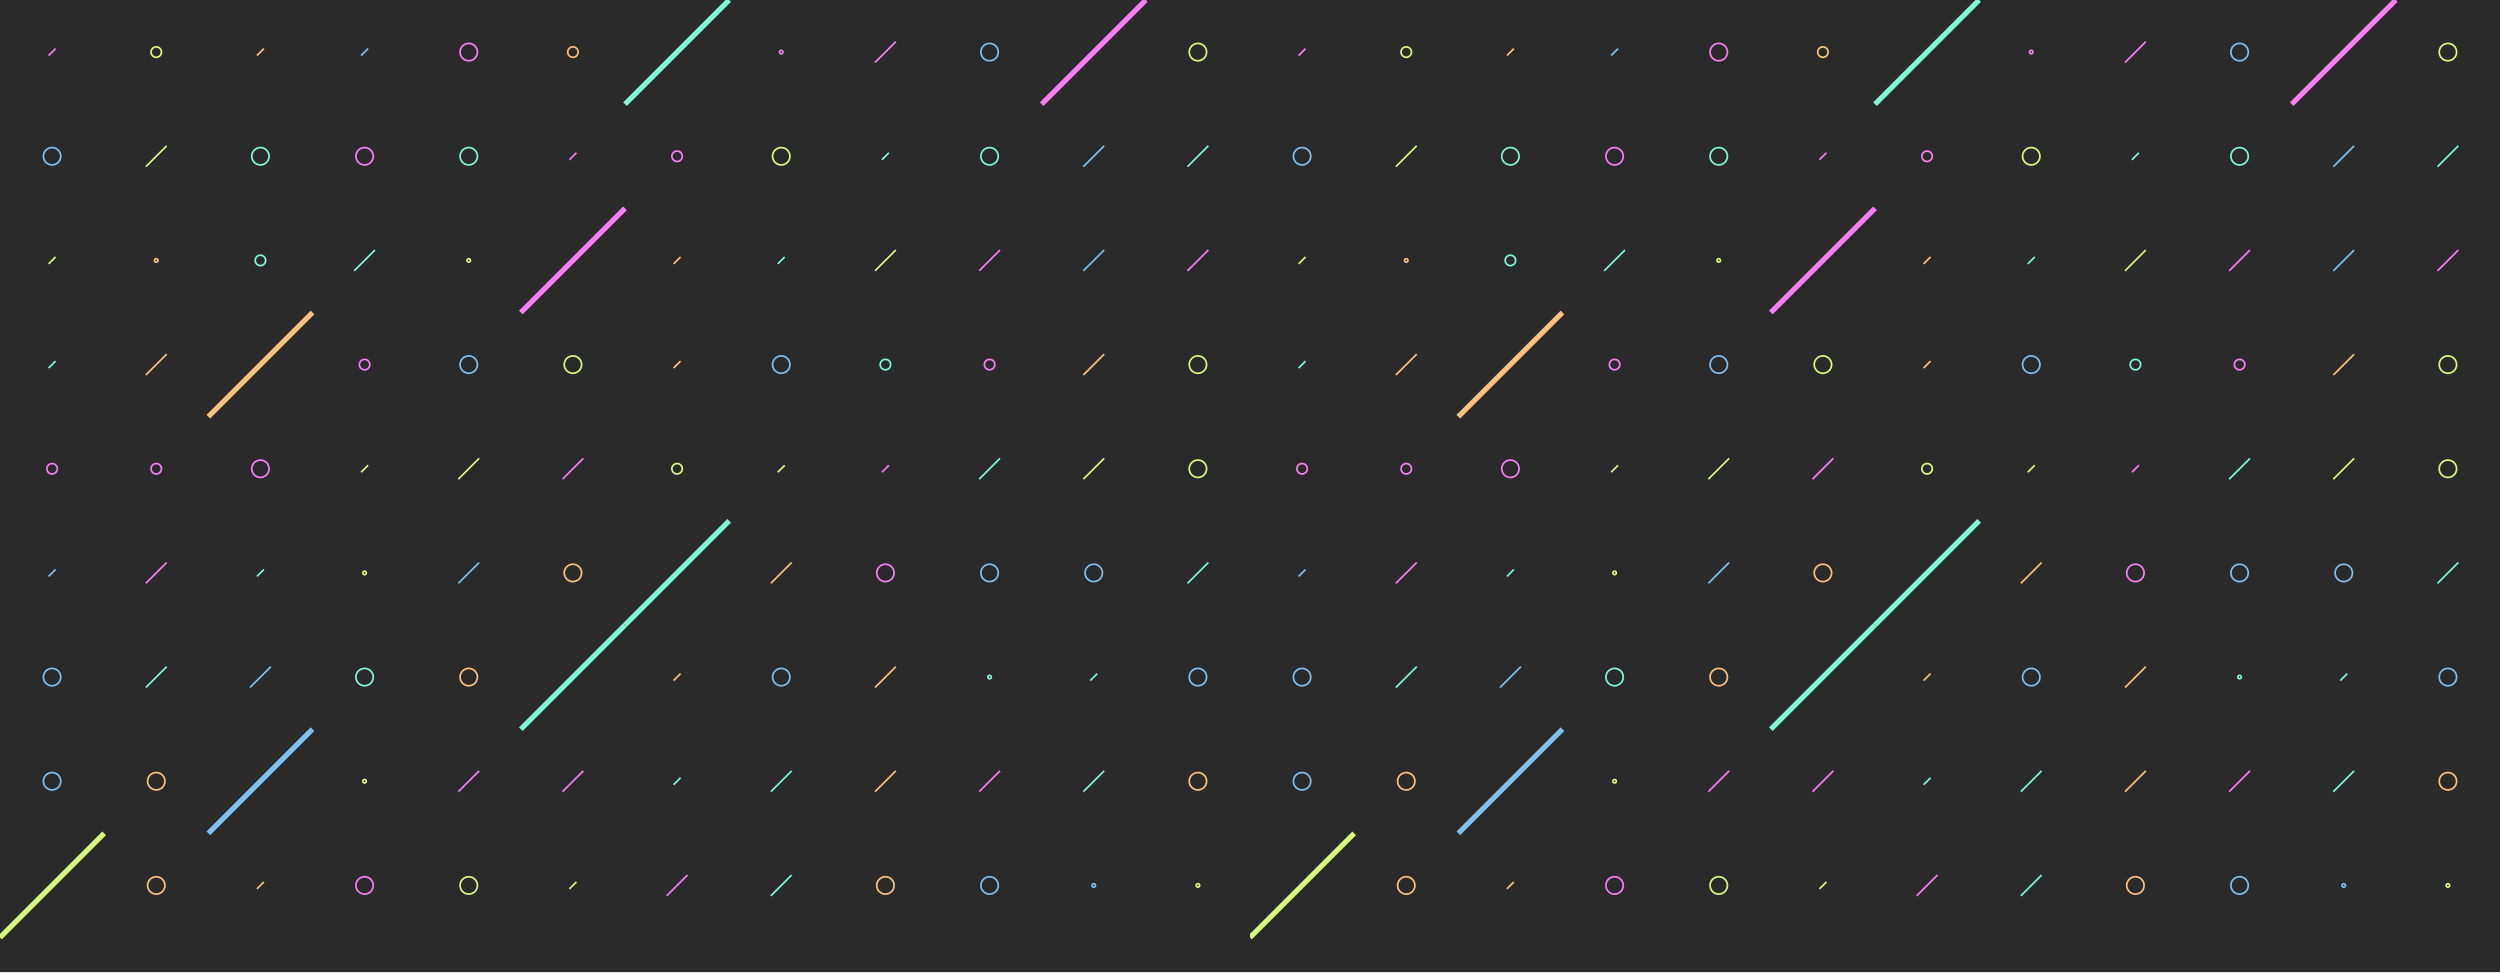
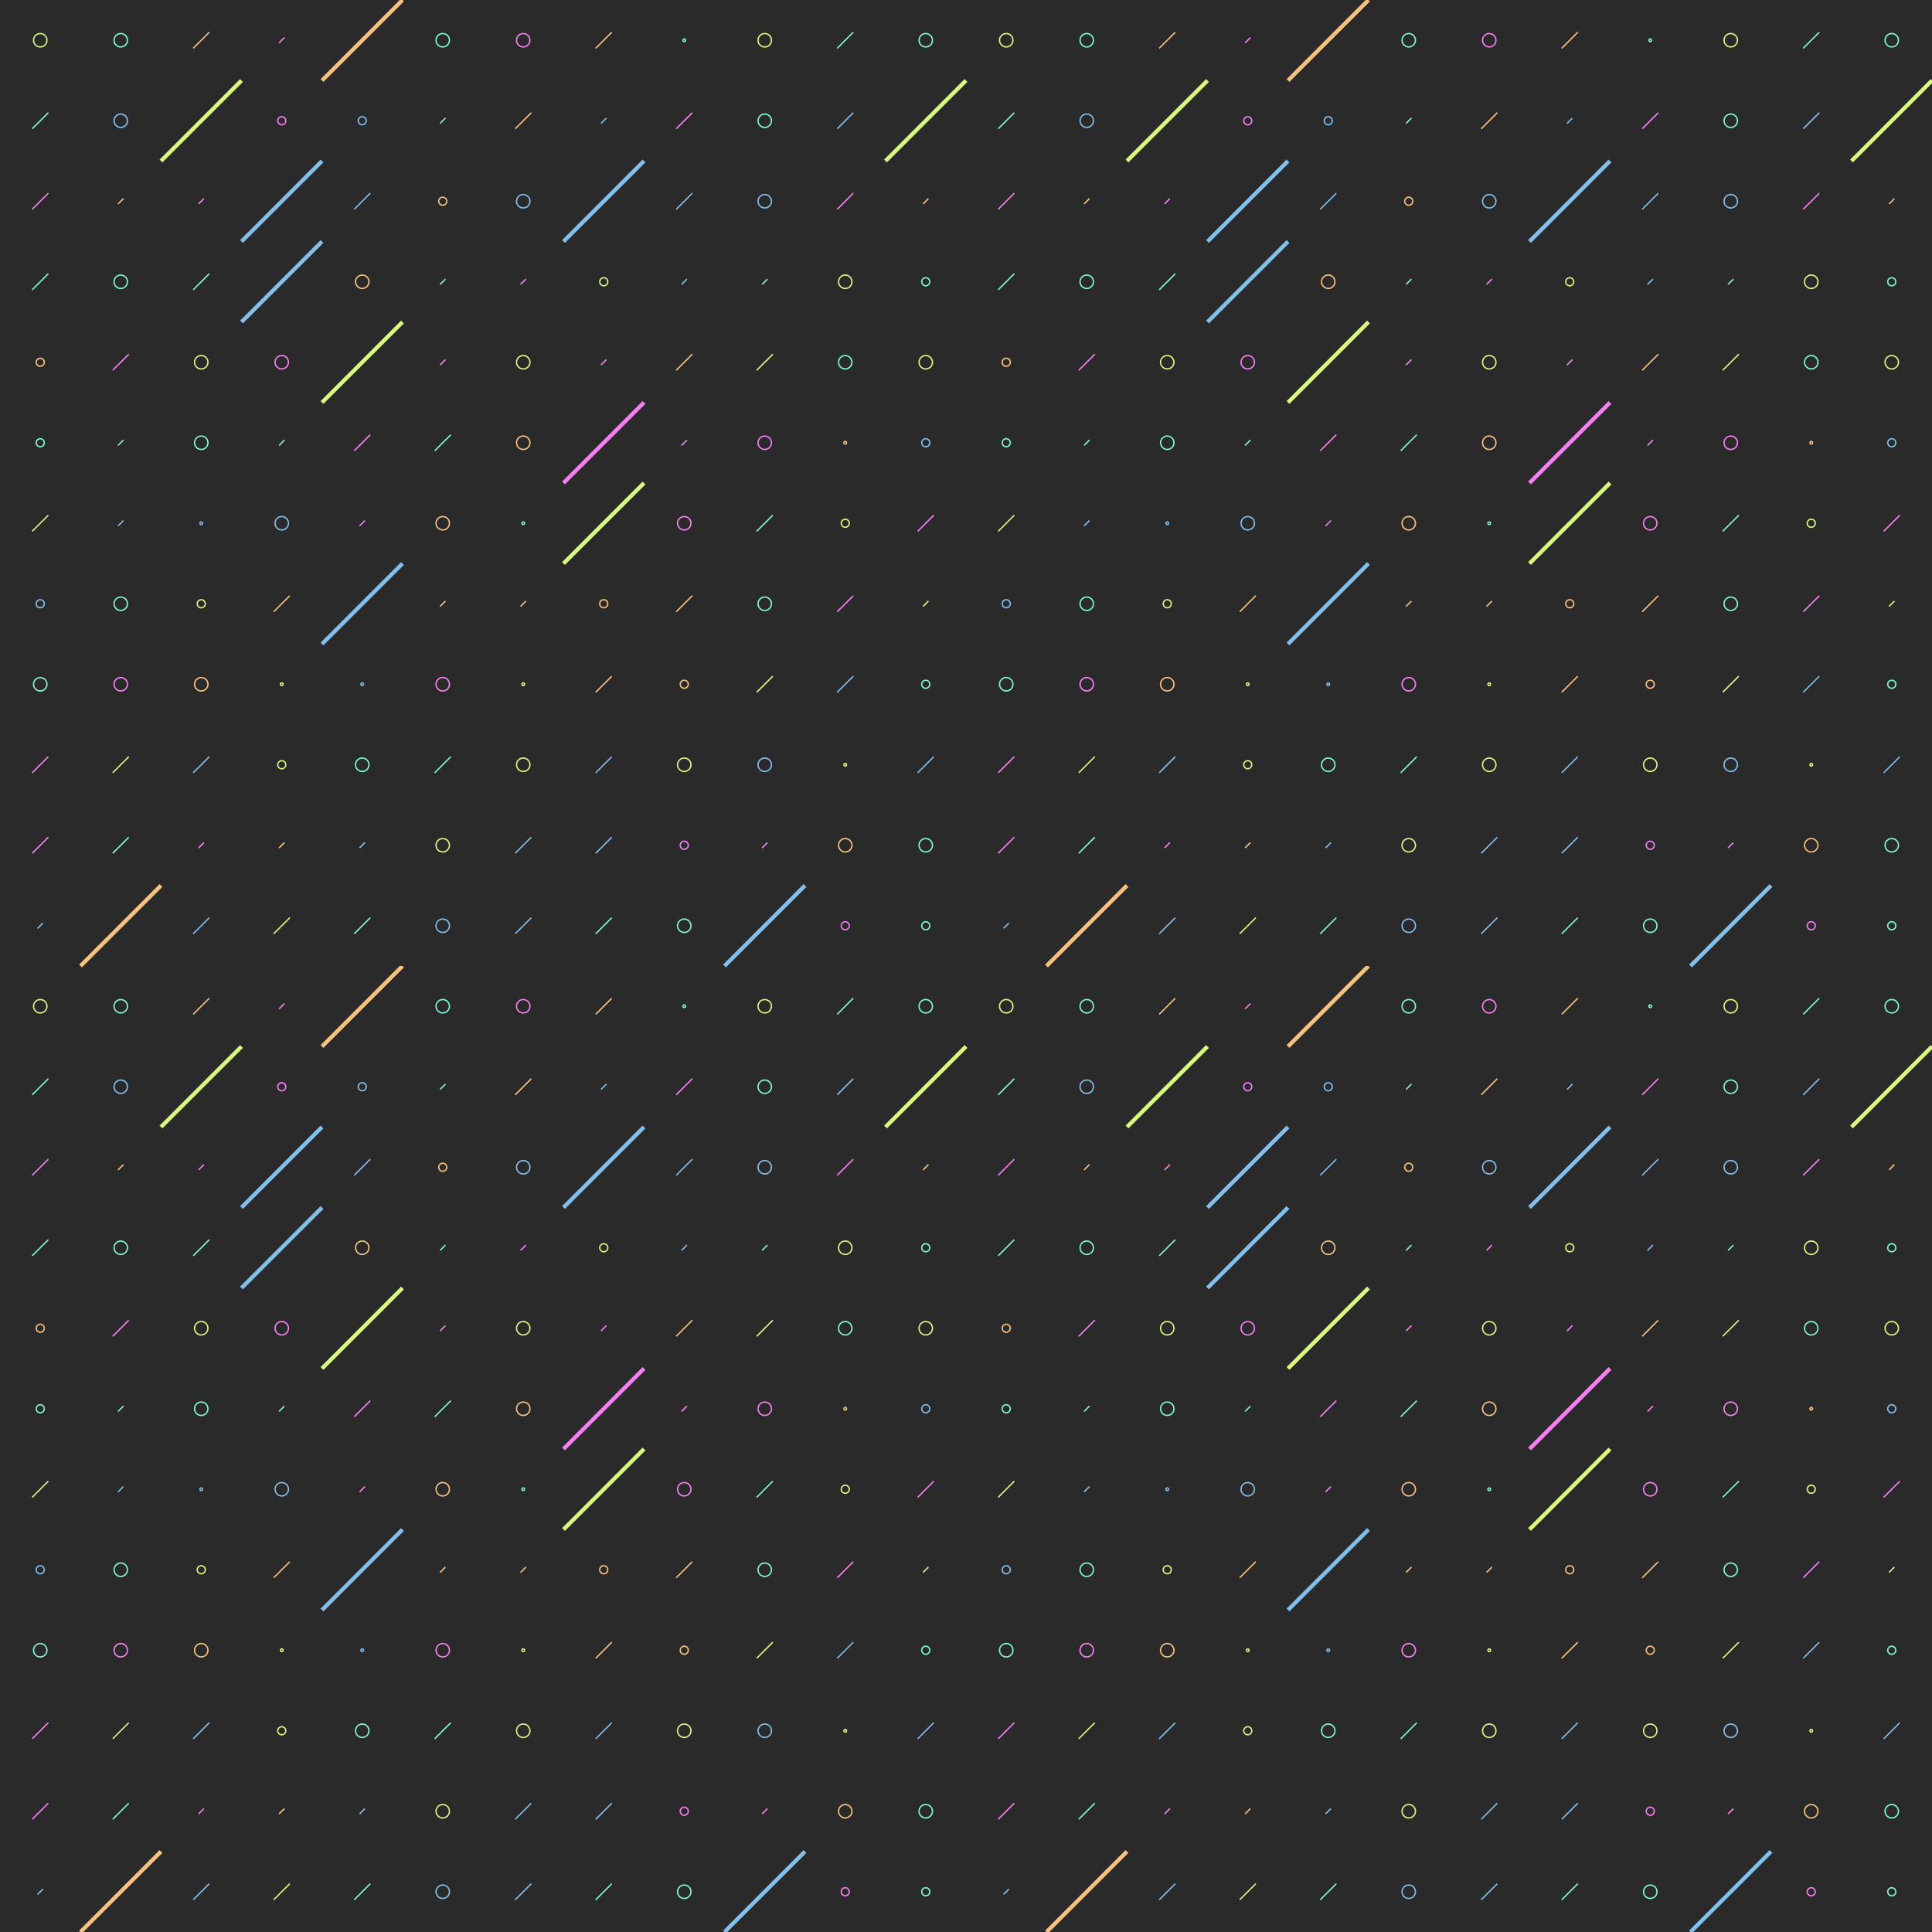
- <svg xmlns="http://www.w3.org/2000/svg" xmlns:xlink="http://www.w3.org/1999/xlink" version="1.1" width="1440" height="560" preserveAspectRatio="none" viewBox="0 0 1440 560">
-   <g mask="url(&quot;#SvgjsMask1016&quot;)" fill="none">
-     <rect width="1440" height="560" x="0" y="0" fill="rgba(42, 42, 42, 1)" />
-     <use xlink:href="#SvgjsSymbol1023" x="0" y="0" />
-     <use xlink:href="#SvgjsSymbol1023" x="720" y="0" />
+ <svg xmlns="http://www.w3.org/2000/svg" xmlns:xlink="http://www.w3.org/1999/xlink" version="1.1" width="1440" height="1440" preserveAspectRatio="none" viewBox="0 0 1440 1440">
+   <g mask="url(&quot;#SvgjsMask1045&quot;)" fill="none">
+     <rect width="1440" height="1440" x="0" y="0" fill="rgba(42, 42, 42, 1)" />
+     <use xlink:href="#SvgjsSymbol1052" x="0" y="0" />
+     <use xlink:href="#SvgjsSymbol1052" x="0" y="720" />
+     <use xlink:href="#SvgjsSymbol1052" x="720" y="0" />
+     <use xlink:href="#SvgjsSymbol1052" x="720" y="720" />
  </g>
  <defs>
-     <mask id="SvgjsMask1016">
-       <rect width="1440" height="560" fill="#ffffff" />
+     <mask id="SvgjsMask1045">
+       <rect width="1440" height="1440" fill="#ffffff" />
    </mask>
-     <path d="M-1 0 a1 1 0 1 0 2 0 a1 1 0 1 0 -2 0z" id="SvgjsPath1022" />
-     <path d="M-3 0 a3 3 0 1 0 6 0 a3 3 0 1 0 -6 0z" id="SvgjsPath1019" />
-     <path d="M-5 0 a5 5 0 1 0 10 0 a5 5 0 1 0 -10 0z" id="SvgjsPath1018" />
-     <path d="M2 -2 L-2 2z" id="SvgjsPath1017" />
-     <path d="M6 -6 L-6 6z" id="SvgjsPath1021" />
-     <path d="M30 -30 L-30 30z" id="SvgjsPath1020" />
+     <path d="M-1 0 a1 1 0 1 0 2 0 a1 1 0 1 0 -2 0z" id="SvgjsPath1051" />
+     <path d="M-3 0 a3 3 0 1 0 6 0 a3 3 0 1 0 -6 0z" id="SvgjsPath1048" />
+     <path d="M-5 0 a5 5 0 1 0 10 0 a5 5 0 1 0 -10 0z" id="SvgjsPath1046" />
+     <path d="M2 -2 L-2 2z" id="SvgjsPath1049" />
+     <path d="M6 -6 L-6 6z" id="SvgjsPath1047" />
+     <path d="M30 -30 L-30 30z" id="SvgjsPath1050" />
  </defs>
-   <symbol id="SvgjsSymbol1023">
-     <use xlink:href="#SvgjsPath1017" x="30" y="30" stroke="rgba(248, 126, 244, 1)" />
-     <use xlink:href="#SvgjsPath1018" x="30" y="90" stroke="rgba(129, 191, 237, 1)" />
-     <use xlink:href="#SvgjsPath1017" x="30" y="150" stroke="rgba(216, 248, 126, 1)" />
-     <use xlink:href="#SvgjsPath1017" x="30" y="210" stroke="rgba(126, 248, 215, 1)" />
-     <use xlink:href="#SvgjsPath1019" x="30" y="270" stroke="rgba(248, 126, 244, 1)" />
-     <use xlink:href="#SvgjsPath1017" x="30" y="330" stroke="rgba(129, 191, 237, 1)" />
-     <use xlink:href="#SvgjsPath1018" x="30" y="390" stroke="rgba(129, 191, 237, 1)" />
-     <use xlink:href="#SvgjsPath1018" x="30" y="450" stroke="rgba(129, 191, 237, 1)" />
-     <use xlink:href="#SvgjsPath1020" x="30" y="510" stroke="rgba(216, 248, 126, 1)" stroke-width="3" />
-     <use xlink:href="#SvgjsPath1018" x="30" y="570" stroke="rgba(248, 193, 126, 1)" />
-     <use xlink:href="#SvgjsPath1019" x="90" y="30" stroke="rgba(216, 248, 126, 1)" />
-     <use xlink:href="#SvgjsPath1021" x="90" y="90" stroke="rgba(216, 248, 126, 1)" />
-     <use xlink:href="#SvgjsPath1022" x="90" y="150" stroke="rgba(248, 193, 126, 1)" />
-     <use xlink:href="#SvgjsPath1021" x="90" y="210" stroke="rgba(248, 193, 126, 1)" />
-     <use xlink:href="#SvgjsPath1019" x="90" y="270" stroke="rgba(248, 126, 244, 1)" />
-     <use xlink:href="#SvgjsPath1021" x="90" y="330" stroke="rgba(248, 126, 244, 1)" />
-     <use xlink:href="#SvgjsPath1021" x="90" y="390" stroke="rgba(126, 248, 215, 1)" />
-     <use xlink:href="#SvgjsPath1018" x="90" y="450" stroke="rgba(248, 193, 126, 1)" />
-     <use xlink:href="#SvgjsPath1018" x="90" y="510" stroke="rgba(248, 193, 126, 1)" />
-     <use xlink:href="#SvgjsPath1017" x="90" y="570" stroke="rgba(248, 193, 126, 1)" />
-     <use xlink:href="#SvgjsPath1017" x="150" y="30" stroke="rgba(248, 193, 126, 1)" />
-     <use xlink:href="#SvgjsPath1018" x="150" y="90" stroke="rgba(126, 248, 215, 1)" />
-     <use xlink:href="#SvgjsPath1019" x="150" y="150" stroke="rgba(126, 248, 215, 1)" />
-     <use xlink:href="#SvgjsPath1020" x="150" y="210" stroke="rgba(248, 193, 126, 1)" stroke-width="3" />
-     <use xlink:href="#SvgjsPath1018" x="150" y="270" stroke="rgba(248, 126, 244, 1)" />
-     <use xlink:href="#SvgjsPath1017" x="150" y="330" stroke="rgba(126, 248, 215, 1)" />
-     <use xlink:href="#SvgjsPath1021" x="150" y="390" stroke="rgba(129, 191, 237, 1)" />
-     <use xlink:href="#SvgjsPath1020" x="150" y="450" stroke="rgba(129, 191, 237, 1)" stroke-width="3" />
-     <use xlink:href="#SvgjsPath1017" x="150" y="510" stroke="rgba(248, 193, 126, 1)" />
-     <use xlink:href="#SvgjsPath1018" x="150" y="570" stroke="rgba(129, 191, 237, 1)" />
-     <use xlink:href="#SvgjsPath1017" x="210" y="30" stroke="rgba(129, 191, 237, 1)" />
-     <use xlink:href="#SvgjsPath1018" x="210" y="90" stroke="rgba(248, 126, 244, 1)" />
-     <use xlink:href="#SvgjsPath1021" x="210" y="150" stroke="rgba(126, 248, 215, 1)" />
-     <use xlink:href="#SvgjsPath1019" x="210" y="210" stroke="rgba(248, 126, 244, 1)" />
-     <use xlink:href="#SvgjsPath1017" x="210" y="270" stroke="rgba(216, 248, 126, 1)" />
-     <use xlink:href="#SvgjsPath1022" x="210" y="330" stroke="rgba(216, 248, 126, 1)" />
-     <use xlink:href="#SvgjsPath1018" x="210" y="390" stroke="rgba(126, 248, 215, 1)" />
-     <use xlink:href="#SvgjsPath1022" x="210" y="450" stroke="rgba(216, 248, 126, 1)" />
-     <use xlink:href="#SvgjsPath1018" x="210" y="510" stroke="rgba(248, 126, 244, 1)" />
-     <use xlink:href="#SvgjsPath1021" x="210" y="570" stroke="rgba(126, 248, 215, 1)" />
-     <use xlink:href="#SvgjsPath1018" x="270" y="30" stroke="rgba(248, 126, 244, 1)" />
-     <use xlink:href="#SvgjsPath1018" x="270" y="90" stroke="rgba(126, 248, 215, 1)" />
-     <use xlink:href="#SvgjsPath1022" x="270" y="150" stroke="rgba(216, 248, 126, 1)" />
-     <use xlink:href="#SvgjsPath1018" x="270" y="210" stroke="rgba(129, 191, 237, 1)" />
-     <use xlink:href="#SvgjsPath1021" x="270" y="270" stroke="rgba(216, 248, 126, 1)" />
-     <use xlink:href="#SvgjsPath1021" x="270" y="330" stroke="rgba(129, 191, 237, 1)" />
-     <use xlink:href="#SvgjsPath1018" x="270" y="390" stroke="rgba(248, 193, 126, 1)" />
-     <use xlink:href="#SvgjsPath1021" x="270" y="450" stroke="rgba(248, 126, 244, 1)" />
-     <use xlink:href="#SvgjsPath1018" x="270" y="510" stroke="rgba(216, 248, 126, 1)" />
-     <use xlink:href="#SvgjsPath1018" x="270" y="570" stroke="rgba(216, 248, 126, 1)" />
-     <use xlink:href="#SvgjsPath1019" x="330" y="30" stroke="rgba(248, 193, 126, 1)" />
-     <use xlink:href="#SvgjsPath1017" x="330" y="90" stroke="rgba(248, 126, 244, 1)" />
-     <use xlink:href="#SvgjsPath1020" x="330" y="150" stroke="rgba(248, 126, 244, 1)" stroke-width="3" />
-     <use xlink:href="#SvgjsPath1018" x="330" y="210" stroke="rgba(216, 248, 126, 1)" />
-     <use xlink:href="#SvgjsPath1021" x="330" y="270" stroke="rgba(248, 126, 244, 1)" />
-     <use xlink:href="#SvgjsPath1018" x="330" y="330" stroke="rgba(248, 193, 126, 1)" />
-     <use xlink:href="#SvgjsPath1020" x="330" y="390" stroke="rgba(126, 248, 215, 1)" stroke-width="3" />
-     <use xlink:href="#SvgjsPath1021" x="330" y="450" stroke="rgba(248, 126, 244, 1)" />
-     <use xlink:href="#SvgjsPath1017" x="330" y="510" stroke="rgba(216, 248, 126, 1)" />
-     <use xlink:href="#SvgjsPath1018" x="330" y="570" stroke="rgba(248, 126, 244, 1)" />
-     <use xlink:href="#SvgjsPath1020" x="390" y="30" stroke="rgba(126, 248, 215, 1)" stroke-width="3" />
-     <use xlink:href="#SvgjsPath1019" x="390" y="90" stroke="rgba(248, 126, 244, 1)" />
-     <use xlink:href="#SvgjsPath1017" x="390" y="150" stroke="rgba(248, 193, 126, 1)" />
-     <use xlink:href="#SvgjsPath1017" x="390" y="210" stroke="rgba(248, 193, 126, 1)" />
-     <use xlink:href="#SvgjsPath1019" x="390" y="270" stroke="rgba(216, 248, 126, 1)" />
-     <use xlink:href="#SvgjsPath1020" x="390" y="330" stroke="rgba(126, 248, 215, 1)" stroke-width="3" />
-     <use xlink:href="#SvgjsPath1017" x="390" y="390" stroke="rgba(248, 193, 126, 1)" />
-     <use xlink:href="#SvgjsPath1017" x="390" y="450" stroke="rgba(126, 248, 215, 1)" />
-     <use xlink:href="#SvgjsPath1021" x="390" y="510" stroke="rgba(248, 126, 244, 1)" />
-     <use xlink:href="#SvgjsPath1021" x="390" y="570" stroke="rgba(248, 126, 244, 1)" />
-     <use xlink:href="#SvgjsPath1022" x="450" y="30" stroke="rgba(248, 126, 244, 1)" />
-     <use xlink:href="#SvgjsPath1018" x="450" y="90" stroke="rgba(216, 248, 126, 1)" />
-     <use xlink:href="#SvgjsPath1017" x="450" y="150" stroke="rgba(126, 248, 215, 1)" />
-     <use xlink:href="#SvgjsPath1018" x="450" y="210" stroke="rgba(129, 191, 237, 1)" />
-     <use xlink:href="#SvgjsPath1017" x="450" y="270" stroke="rgba(216, 248, 126, 1)" />
-     <use xlink:href="#SvgjsPath1021" x="450" y="330" stroke="rgba(248, 193, 126, 1)" />
-     <use xlink:href="#SvgjsPath1018" x="450" y="390" stroke="rgba(129, 191, 237, 1)" />
-     <use xlink:href="#SvgjsPath1021" x="450" y="450" stroke="rgba(126, 248, 215, 1)" />
-     <use xlink:href="#SvgjsPath1021" x="450" y="510" stroke="rgba(126, 248, 215, 1)" />
-     <use xlink:href="#SvgjsPath1018" x="450" y="570" stroke="rgba(126, 248, 215, 1)" />
-     <use xlink:href="#SvgjsPath1021" x="510" y="30" stroke="rgba(248, 126, 244, 1)" />
-     <use xlink:href="#SvgjsPath1017" x="510" y="90" stroke="rgba(126, 248, 215, 1)" />
-     <use xlink:href="#SvgjsPath1021" x="510" y="150" stroke="rgba(216, 248, 126, 1)" />
-     <use xlink:href="#SvgjsPath1019" x="510" y="210" stroke="rgba(126, 248, 215, 1)" />
-     <use xlink:href="#SvgjsPath1017" x="510" y="270" stroke="rgba(248, 126, 244, 1)" />
-     <use xlink:href="#SvgjsPath1018" x="510" y="330" stroke="rgba(248, 126, 244, 1)" />
-     <use xlink:href="#SvgjsPath1021" x="510" y="390" stroke="rgba(248, 193, 126, 1)" />
-     <use xlink:href="#SvgjsPath1021" x="510" y="450" stroke="rgba(248, 193, 126, 1)" />
-     <use xlink:href="#SvgjsPath1018" x="510" y="510" stroke="rgba(248, 193, 126, 1)" />
-     <use xlink:href="#SvgjsPath1018" x="510" y="570" stroke="rgba(216, 248, 126, 1)" />
-     <use xlink:href="#SvgjsPath1018" x="570" y="30" stroke="rgba(129, 191, 237, 1)" />
-     <use xlink:href="#SvgjsPath1018" x="570" y="90" stroke="rgba(126, 248, 215, 1)" />
-     <use xlink:href="#SvgjsPath1021" x="570" y="150" stroke="rgba(248, 126, 244, 1)" />
-     <use xlink:href="#SvgjsPath1019" x="570" y="210" stroke="rgba(248, 126, 244, 1)" />
-     <use xlink:href="#SvgjsPath1021" x="570" y="270" stroke="rgba(126, 248, 215, 1)" />
-     <use xlink:href="#SvgjsPath1018" x="570" y="330" stroke="rgba(129, 191, 237, 1)" />
-     <use xlink:href="#SvgjsPath1022" x="570" y="390" stroke="rgba(126, 248, 215, 1)" />
-     <use xlink:href="#SvgjsPath1021" x="570" y="450" stroke="rgba(248, 126, 244, 1)" />
-     <use xlink:href="#SvgjsPath1018" x="570" y="510" stroke="rgba(129, 191, 237, 1)" />
-     <use xlink:href="#SvgjsPath1017" x="570" y="570" stroke="rgba(126, 248, 215, 1)" />
-     <use xlink:href="#SvgjsPath1020" x="630" y="30" stroke="rgba(248, 126, 244, 1)" stroke-width="3" />
-     <use xlink:href="#SvgjsPath1021" x="630" y="90" stroke="rgba(129, 191, 237, 1)" />
-     <use xlink:href="#SvgjsPath1021" x="630" y="150" stroke="rgba(129, 191, 237, 1)" />
-     <use xlink:href="#SvgjsPath1021" x="630" y="210" stroke="rgba(248, 193, 126, 1)" />
-     <use xlink:href="#SvgjsPath1021" x="630" y="270" stroke="rgba(216, 248, 126, 1)" />
-     <use xlink:href="#SvgjsPath1018" x="630" y="330" stroke="rgba(129, 191, 237, 1)" />
-     <use xlink:href="#SvgjsPath1017" x="630" y="390" stroke="rgba(126, 248, 215, 1)" />
-     <use xlink:href="#SvgjsPath1021" x="630" y="450" stroke="rgba(126, 248, 215, 1)" />
-     <use xlink:href="#SvgjsPath1022" x="630" y="510" stroke="rgba(129, 191, 237, 1)" />
-     <use xlink:href="#SvgjsPath1021" x="630" y="570" stroke="rgba(129, 191, 237, 1)" />
-     <use xlink:href="#SvgjsPath1018" x="690" y="30" stroke="rgba(216, 248, 126, 1)" />
-     <use xlink:href="#SvgjsPath1021" x="690" y="90" stroke="rgba(126, 248, 215, 1)" />
-     <use xlink:href="#SvgjsPath1021" x="690" y="150" stroke="rgba(248, 126, 244, 1)" />
-     <use xlink:href="#SvgjsPath1018" x="690" y="210" stroke="rgba(216, 248, 126, 1)" />
-     <use xlink:href="#SvgjsPath1018" x="690" y="270" stroke="rgba(216, 248, 126, 1)" />
-     <use xlink:href="#SvgjsPath1021" x="690" y="330" stroke="rgba(126, 248, 215, 1)" />
-     <use xlink:href="#SvgjsPath1018" x="690" y="390" stroke="rgba(129, 191, 237, 1)" />
-     <use xlink:href="#SvgjsPath1018" x="690" y="450" stroke="rgba(248, 193, 126, 1)" />
-     <use xlink:href="#SvgjsPath1022" x="690" y="510" stroke="rgba(216, 248, 126, 1)" />
-     <use xlink:href="#SvgjsPath1018" x="690" y="570" stroke="rgba(248, 193, 126, 1)" />
+   <symbol id="SvgjsSymbol1052">
+     <use xlink:href="#SvgjsPath1046" x="30" y="30" stroke="rgba(216, 248, 126, 1)" />
+     <use xlink:href="#SvgjsPath1047" x="30" y="90" stroke="rgba(126, 248, 215, 1)" />
+     <use xlink:href="#SvgjsPath1047" x="30" y="150" stroke="rgba(248, 126, 244, 1)" />
+     <use xlink:href="#SvgjsPath1047" x="30" y="210" stroke="rgba(126, 248, 215, 1)" />
+     <use xlink:href="#SvgjsPath1048" x="30" y="270" stroke="rgba(248, 193, 126, 1)" />
+     <use xlink:href="#SvgjsPath1048" x="30" y="330" stroke="rgba(126, 248, 215, 1)" />
+     <use xlink:href="#SvgjsPath1047" x="30" y="390" stroke="rgba(216, 248, 126, 1)" />
+     <use xlink:href="#SvgjsPath1048" x="30" y="450" stroke="rgba(129, 191, 237, 1)" />
+     <use xlink:href="#SvgjsPath1046" x="30" y="510" stroke="rgba(126, 248, 215, 1)" />
+     <use xlink:href="#SvgjsPath1047" x="30" y="570" stroke="rgba(248, 126, 244, 1)" />
+     <use xlink:href="#SvgjsPath1047" x="30" y="630" stroke="rgba(248, 126, 244, 1)" />
+     <use xlink:href="#SvgjsPath1049" x="30" y="690" stroke="rgba(129, 191, 237, 1)" />
+     <use xlink:href="#SvgjsPath1046" x="90" y="30" stroke="rgba(126, 248, 215, 1)" />
+     <use xlink:href="#SvgjsPath1046" x="90" y="90" stroke="rgba(129, 191, 237, 1)" />
+     <use xlink:href="#SvgjsPath1049" x="90" y="150" stroke="rgba(248, 193, 126, 1)" />
+     <use xlink:href="#SvgjsPath1046" x="90" y="210" stroke="rgba(126, 248, 215, 1)" />
+     <use xlink:href="#SvgjsPath1047" x="90" y="270" stroke="rgba(248, 126, 244, 1)" />
+     <use xlink:href="#SvgjsPath1049" x="90" y="330" stroke="rgba(126, 248, 215, 1)" />
+     <use xlink:href="#SvgjsPath1049" x="90" y="390" stroke="rgba(129, 191, 237, 1)" />
+     <use xlink:href="#SvgjsPath1046" x="90" y="450" stroke="rgba(126, 248, 215, 1)" />
+     <use xlink:href="#SvgjsPath1046" x="90" y="510" stroke="rgba(248, 126, 244, 1)" />
+     <use xlink:href="#SvgjsPath1047" x="90" y="570" stroke="rgba(216, 248, 126, 1)" />
+     <use xlink:href="#SvgjsPath1047" x="90" y="630" stroke="rgba(126, 248, 215, 1)" />
+     <use xlink:href="#SvgjsPath1050" x="90" y="690" stroke="rgba(248, 193, 126, 1)" stroke-width="3" />
+     <use xlink:href="#SvgjsPath1047" x="150" y="30" stroke="rgba(248, 193, 126, 1)" />
+     <use xlink:href="#SvgjsPath1050" x="150" y="90" stroke="rgba(216, 248, 126, 1)" stroke-width="3" />
+     <use xlink:href="#SvgjsPath1049" x="150" y="150" stroke="rgba(248, 126, 244, 1)" />
+     <use xlink:href="#SvgjsPath1047" x="150" y="210" stroke="rgba(126, 248, 215, 1)" />
+     <use xlink:href="#SvgjsPath1046" x="150" y="270" stroke="rgba(216, 248, 126, 1)" />
+     <use xlink:href="#SvgjsPath1046" x="150" y="330" stroke="rgba(126, 248, 215, 1)" />
+     <use xlink:href="#SvgjsPath1051" x="150" y="390" stroke="rgba(129, 191, 237, 1)" />
+     <use xlink:href="#SvgjsPath1048" x="150" y="450" stroke="rgba(216, 248, 126, 1)" />
+     <use xlink:href="#SvgjsPath1046" x="150" y="510" stroke="rgba(248, 193, 126, 1)" />
+     <use xlink:href="#SvgjsPath1047" x="150" y="570" stroke="rgba(129, 191, 237, 1)" />
+     <use xlink:href="#SvgjsPath1049" x="150" y="630" stroke="rgba(248, 126, 244, 1)" />
+     <use xlink:href="#SvgjsPath1047" x="150" y="690" stroke="rgba(129, 191, 237, 1)" />
+     <use xlink:href="#SvgjsPath1049" x="210" y="30" stroke="rgba(248, 126, 244, 1)" />
+     <use xlink:href="#SvgjsPath1048" x="210" y="90" stroke="rgba(248, 126, 244, 1)" />
+     <use xlink:href="#SvgjsPath1050" x="210" y="150" stroke="rgba(129, 191, 237, 1)" stroke-width="3" />
+     <use xlink:href="#SvgjsPath1050" x="210" y="210" stroke="rgba(129, 191, 237, 1)" stroke-width="3" />
+     <use xlink:href="#SvgjsPath1046" x="210" y="270" stroke="rgba(248, 126, 244, 1)" />
+     <use xlink:href="#SvgjsPath1049" x="210" y="330" stroke="rgba(126, 248, 215, 1)" />
+     <use xlink:href="#SvgjsPath1046" x="210" y="390" stroke="rgba(129, 191, 237, 1)" />
+     <use xlink:href="#SvgjsPath1047" x="210" y="450" stroke="rgba(248, 193, 126, 1)" />
+     <use xlink:href="#SvgjsPath1051" x="210" y="510" stroke="rgba(216, 248, 126, 1)" />
+     <use xlink:href="#SvgjsPath1048" x="210" y="570" stroke="rgba(216, 248, 126, 1)" />
+     <use xlink:href="#SvgjsPath1049" x="210" y="630" stroke="rgba(248, 193, 126, 1)" />
+     <use xlink:href="#SvgjsPath1047" x="210" y="690" stroke="rgba(216, 248, 126, 1)" />
+     <use xlink:href="#SvgjsPath1050" x="270" y="30" stroke="rgba(248, 193, 126, 1)" stroke-width="3" />
+     <use xlink:href="#SvgjsPath1048" x="270" y="90" stroke="rgba(129, 191, 237, 1)" />
+     <use xlink:href="#SvgjsPath1047" x="270" y="150" stroke="rgba(129, 191, 237, 1)" />
+     <use xlink:href="#SvgjsPath1046" x="270" y="210" stroke="rgba(248, 193, 126, 1)" />
+     <use xlink:href="#SvgjsPath1050" x="270" y="270" stroke="rgba(216, 248, 126, 1)" stroke-width="3" />
+     <use xlink:href="#SvgjsPath1047" x="270" y="330" stroke="rgba(248, 126, 244, 1)" />
+     <use xlink:href="#SvgjsPath1049" x="270" y="390" stroke="rgba(248, 126, 244, 1)" />
+     <use xlink:href="#SvgjsPath1050" x="270" y="450" stroke="rgba(129, 191, 237, 1)" stroke-width="3" />
+     <use xlink:href="#SvgjsPath1051" x="270" y="510" stroke="rgba(129, 191, 237, 1)" />
+     <use xlink:href="#SvgjsPath1046" x="270" y="570" stroke="rgba(126, 248, 215, 1)" />
+     <use xlink:href="#SvgjsPath1049" x="270" y="630" stroke="rgba(129, 191, 237, 1)" />
+     <use xlink:href="#SvgjsPath1047" x="270" y="690" stroke="rgba(126, 248, 215, 1)" />
+     <use xlink:href="#SvgjsPath1046" x="330" y="30" stroke="rgba(126, 248, 215, 1)" />
+     <use xlink:href="#SvgjsPath1049" x="330" y="90" stroke="rgba(126, 248, 215, 1)" />
+     <use xlink:href="#SvgjsPath1048" x="330" y="150" stroke="rgba(248, 193, 126, 1)" />
+     <use xlink:href="#SvgjsPath1049" x="330" y="210" stroke="rgba(126, 248, 215, 1)" />
+     <use xlink:href="#SvgjsPath1049" x="330" y="270" stroke="rgba(248, 126, 244, 1)" />
+     <use xlink:href="#SvgjsPath1047" x="330" y="330" stroke="rgba(126, 248, 215, 1)" />
+     <use xlink:href="#SvgjsPath1046" x="330" y="390" stroke="rgba(248, 193, 126, 1)" />
+     <use xlink:href="#SvgjsPath1049" x="330" y="450" stroke="rgba(248, 193, 126, 1)" />
+     <use xlink:href="#SvgjsPath1046" x="330" y="510" stroke="rgba(248, 126, 244, 1)" />
+     <use xlink:href="#SvgjsPath1047" x="330" y="570" stroke="rgba(126, 248, 215, 1)" />
+     <use xlink:href="#SvgjsPath1046" x="330" y="630" stroke="rgba(216, 248, 126, 1)" />
+     <use xlink:href="#SvgjsPath1046" x="330" y="690" stroke="rgba(129, 191, 237, 1)" />
+     <use xlink:href="#SvgjsPath1046" x="390" y="30" stroke="rgba(248, 126, 244, 1)" />
+     <use xlink:href="#SvgjsPath1047" x="390" y="90" stroke="rgba(248, 193, 126, 1)" />
+     <use xlink:href="#SvgjsPath1046" x="390" y="150" stroke="rgba(129, 191, 237, 1)" />
+     <use xlink:href="#SvgjsPath1049" x="390" y="210" stroke="rgba(248, 126, 244, 1)" />
+     <use xlink:href="#SvgjsPath1046" x="390" y="270" stroke="rgba(216, 248, 126, 1)" />
+     <use xlink:href="#SvgjsPath1046" x="390" y="330" stroke="rgba(248, 193, 126, 1)" />
+     <use xlink:href="#SvgjsPath1051" x="390" y="390" stroke="rgba(126, 248, 215, 1)" />
+     <use xlink:href="#SvgjsPath1049" x="390" y="450" stroke="rgba(248, 193, 126, 1)" />
+     <use xlink:href="#SvgjsPath1051" x="390" y="510" stroke="rgba(216, 248, 126, 1)" />
+     <use xlink:href="#SvgjsPath1046" x="390" y="570" stroke="rgba(216, 248, 126, 1)" />
+     <use xlink:href="#SvgjsPath1047" x="390" y="630" stroke="rgba(129, 191, 237, 1)" />
+     <use xlink:href="#SvgjsPath1047" x="390" y="690" stroke="rgba(129, 191, 237, 1)" />
+     <use xlink:href="#SvgjsPath1047" x="450" y="30" stroke="rgba(248, 193, 126, 1)" />
+     <use xlink:href="#SvgjsPath1049" x="450" y="90" stroke="rgba(129, 191, 237, 1)" />
+     <use xlink:href="#SvgjsPath1050" x="450" y="150" stroke="rgba(129, 191, 237, 1)" stroke-width="3" />
+     <use xlink:href="#SvgjsPath1048" x="450" y="210" stroke="rgba(216, 248, 126, 1)" />
+     <use xlink:href="#SvgjsPath1049" x="450" y="270" stroke="rgba(248, 126, 244, 1)" />
+     <use xlink:href="#SvgjsPath1050" x="450" y="330" stroke="rgba(248, 126, 244, 1)" stroke-width="3" />
+     <use xlink:href="#SvgjsPath1050" x="450" y="390" stroke="rgba(216, 248, 126, 1)" stroke-width="3" />
+     <use xlink:href="#SvgjsPath1048" x="450" y="450" stroke="rgba(248, 193, 126, 1)" />
+     <use xlink:href="#SvgjsPath1047" x="450" y="510" stroke="rgba(248, 193, 126, 1)" />
+     <use xlink:href="#SvgjsPath1047" x="450" y="570" stroke="rgba(129, 191, 237, 1)" />
+     <use xlink:href="#SvgjsPath1047" x="450" y="630" stroke="rgba(129, 191, 237, 1)" />
+     <use xlink:href="#SvgjsPath1047" x="450" y="690" stroke="rgba(126, 248, 215, 1)" />
+     <use xlink:href="#SvgjsPath1051" x="510" y="30" stroke="rgba(126, 248, 215, 1)" />
+     <use xlink:href="#SvgjsPath1047" x="510" y="90" stroke="rgba(248, 126, 244, 1)" />
+     <use xlink:href="#SvgjsPath1047" x="510" y="150" stroke="rgba(129, 191, 237, 1)" />
+     <use xlink:href="#SvgjsPath1049" x="510" y="210" stroke="rgba(129, 191, 237, 1)" />
+     <use xlink:href="#SvgjsPath1047" x="510" y="270" stroke="rgba(248, 193, 126, 1)" />
+     <use xlink:href="#SvgjsPath1049" x="510" y="330" stroke="rgba(248, 126, 244, 1)" />
+     <use xlink:href="#SvgjsPath1046" x="510" y="390" stroke="rgba(248, 126, 244, 1)" />
+     <use xlink:href="#SvgjsPath1047" x="510" y="450" stroke="rgba(248, 193, 126, 1)" />
+     <use xlink:href="#SvgjsPath1048" x="510" y="510" stroke="rgba(248, 193, 126, 1)" />
+     <use xlink:href="#SvgjsPath1046" x="510" y="570" stroke="rgba(216, 248, 126, 1)" />
+     <use xlink:href="#SvgjsPath1048" x="510" y="630" stroke="rgba(248, 126, 244, 1)" />
+     <use xlink:href="#SvgjsPath1046" x="510" y="690" stroke="rgba(126, 248, 215, 1)" />
+     <use xlink:href="#SvgjsPath1046" x="570" y="30" stroke="rgba(216, 248, 126, 1)" />
+     <use xlink:href="#SvgjsPath1046" x="570" y="90" stroke="rgba(126, 248, 215, 1)" />
+     <use xlink:href="#SvgjsPath1046" x="570" y="150" stroke="rgba(129, 191, 237, 1)" />
+     <use xlink:href="#SvgjsPath1049" x="570" y="210" stroke="rgba(126, 248, 215, 1)" />
+     <use xlink:href="#SvgjsPath1047" x="570" y="270" stroke="rgba(216, 248, 126, 1)" />
+     <use xlink:href="#SvgjsPath1046" x="570" y="330" stroke="rgba(248, 126, 244, 1)" />
+     <use xlink:href="#SvgjsPath1047" x="570" y="390" stroke="rgba(126, 248, 215, 1)" />
+     <use xlink:href="#SvgjsPath1046" x="570" y="450" stroke="rgba(126, 248, 215, 1)" />
+     <use xlink:href="#SvgjsPath1047" x="570" y="510" stroke="rgba(216, 248, 126, 1)" />
+     <use xlink:href="#SvgjsPath1046" x="570" y="570" stroke="rgba(129, 191, 237, 1)" />
+     <use xlink:href="#SvgjsPath1049" x="570" y="630" stroke="rgba(248, 126, 244, 1)" />
+     <use xlink:href="#SvgjsPath1050" x="570" y="690" stroke="rgba(129, 191, 237, 1)" stroke-width="3" />
+     <use xlink:href="#SvgjsPath1047" x="630" y="30" stroke="rgba(126, 248, 215, 1)" />
+     <use xlink:href="#SvgjsPath1047" x="630" y="90" stroke="rgba(129, 191, 237, 1)" />
+     <use xlink:href="#SvgjsPath1047" x="630" y="150" stroke="rgba(248, 126, 244, 1)" />
+     <use xlink:href="#SvgjsPath1046" x="630" y="210" stroke="rgba(216, 248, 126, 1)" />
+     <use xlink:href="#SvgjsPath1046" x="630" y="270" stroke="rgba(126, 248, 215, 1)" />
+     <use xlink:href="#SvgjsPath1051" x="630" y="330" stroke="rgba(248, 193, 126, 1)" />
+     <use xlink:href="#SvgjsPath1048" x="630" y="390" stroke="rgba(216, 248, 126, 1)" />
+     <use xlink:href="#SvgjsPath1047" x="630" y="450" stroke="rgba(248, 126, 244, 1)" />
+     <use xlink:href="#SvgjsPath1047" x="630" y="510" stroke="rgba(129, 191, 237, 1)" />
+     <use xlink:href="#SvgjsPath1051" x="630" y="570" stroke="rgba(216, 248, 126, 1)" />
+     <use xlink:href="#SvgjsPath1046" x="630" y="630" stroke="rgba(248, 193, 126, 1)" />
+     <use xlink:href="#SvgjsPath1048" x="630" y="690" stroke="rgba(248, 126, 244, 1)" />
+     <use xlink:href="#SvgjsPath1046" x="690" y="30" stroke="rgba(126, 248, 215, 1)" />
+     <use xlink:href="#SvgjsPath1050" x="690" y="90" stroke="rgba(216, 248, 126, 1)" stroke-width="3" />
+     <use xlink:href="#SvgjsPath1049" x="690" y="150" stroke="rgba(248, 193, 126, 1)" />
+     <use xlink:href="#SvgjsPath1048" x="690" y="210" stroke="rgba(126, 248, 215, 1)" />
+     <use xlink:href="#SvgjsPath1046" x="690" y="270" stroke="rgba(216, 248, 126, 1)" />
+     <use xlink:href="#SvgjsPath1048" x="690" y="330" stroke="rgba(129, 191, 237, 1)" />
+     <use xlink:href="#SvgjsPath1047" x="690" y="390" stroke="rgba(248, 126, 244, 1)" />
+     <use xlink:href="#SvgjsPath1049" x="690" y="450" stroke="rgba(216, 248, 126, 1)" />
+     <use xlink:href="#SvgjsPath1048" x="690" y="510" stroke="rgba(126, 248, 215, 1)" />
+     <use xlink:href="#SvgjsPath1047" x="690" y="570" stroke="rgba(129, 191, 237, 1)" />
+     <use xlink:href="#SvgjsPath1046" x="690" y="630" stroke="rgba(126, 248, 215, 1)" />
+     <use xlink:href="#SvgjsPath1048" x="690" y="690" stroke="rgba(126, 248, 215, 1)" />
  </symbol>
</svg>
